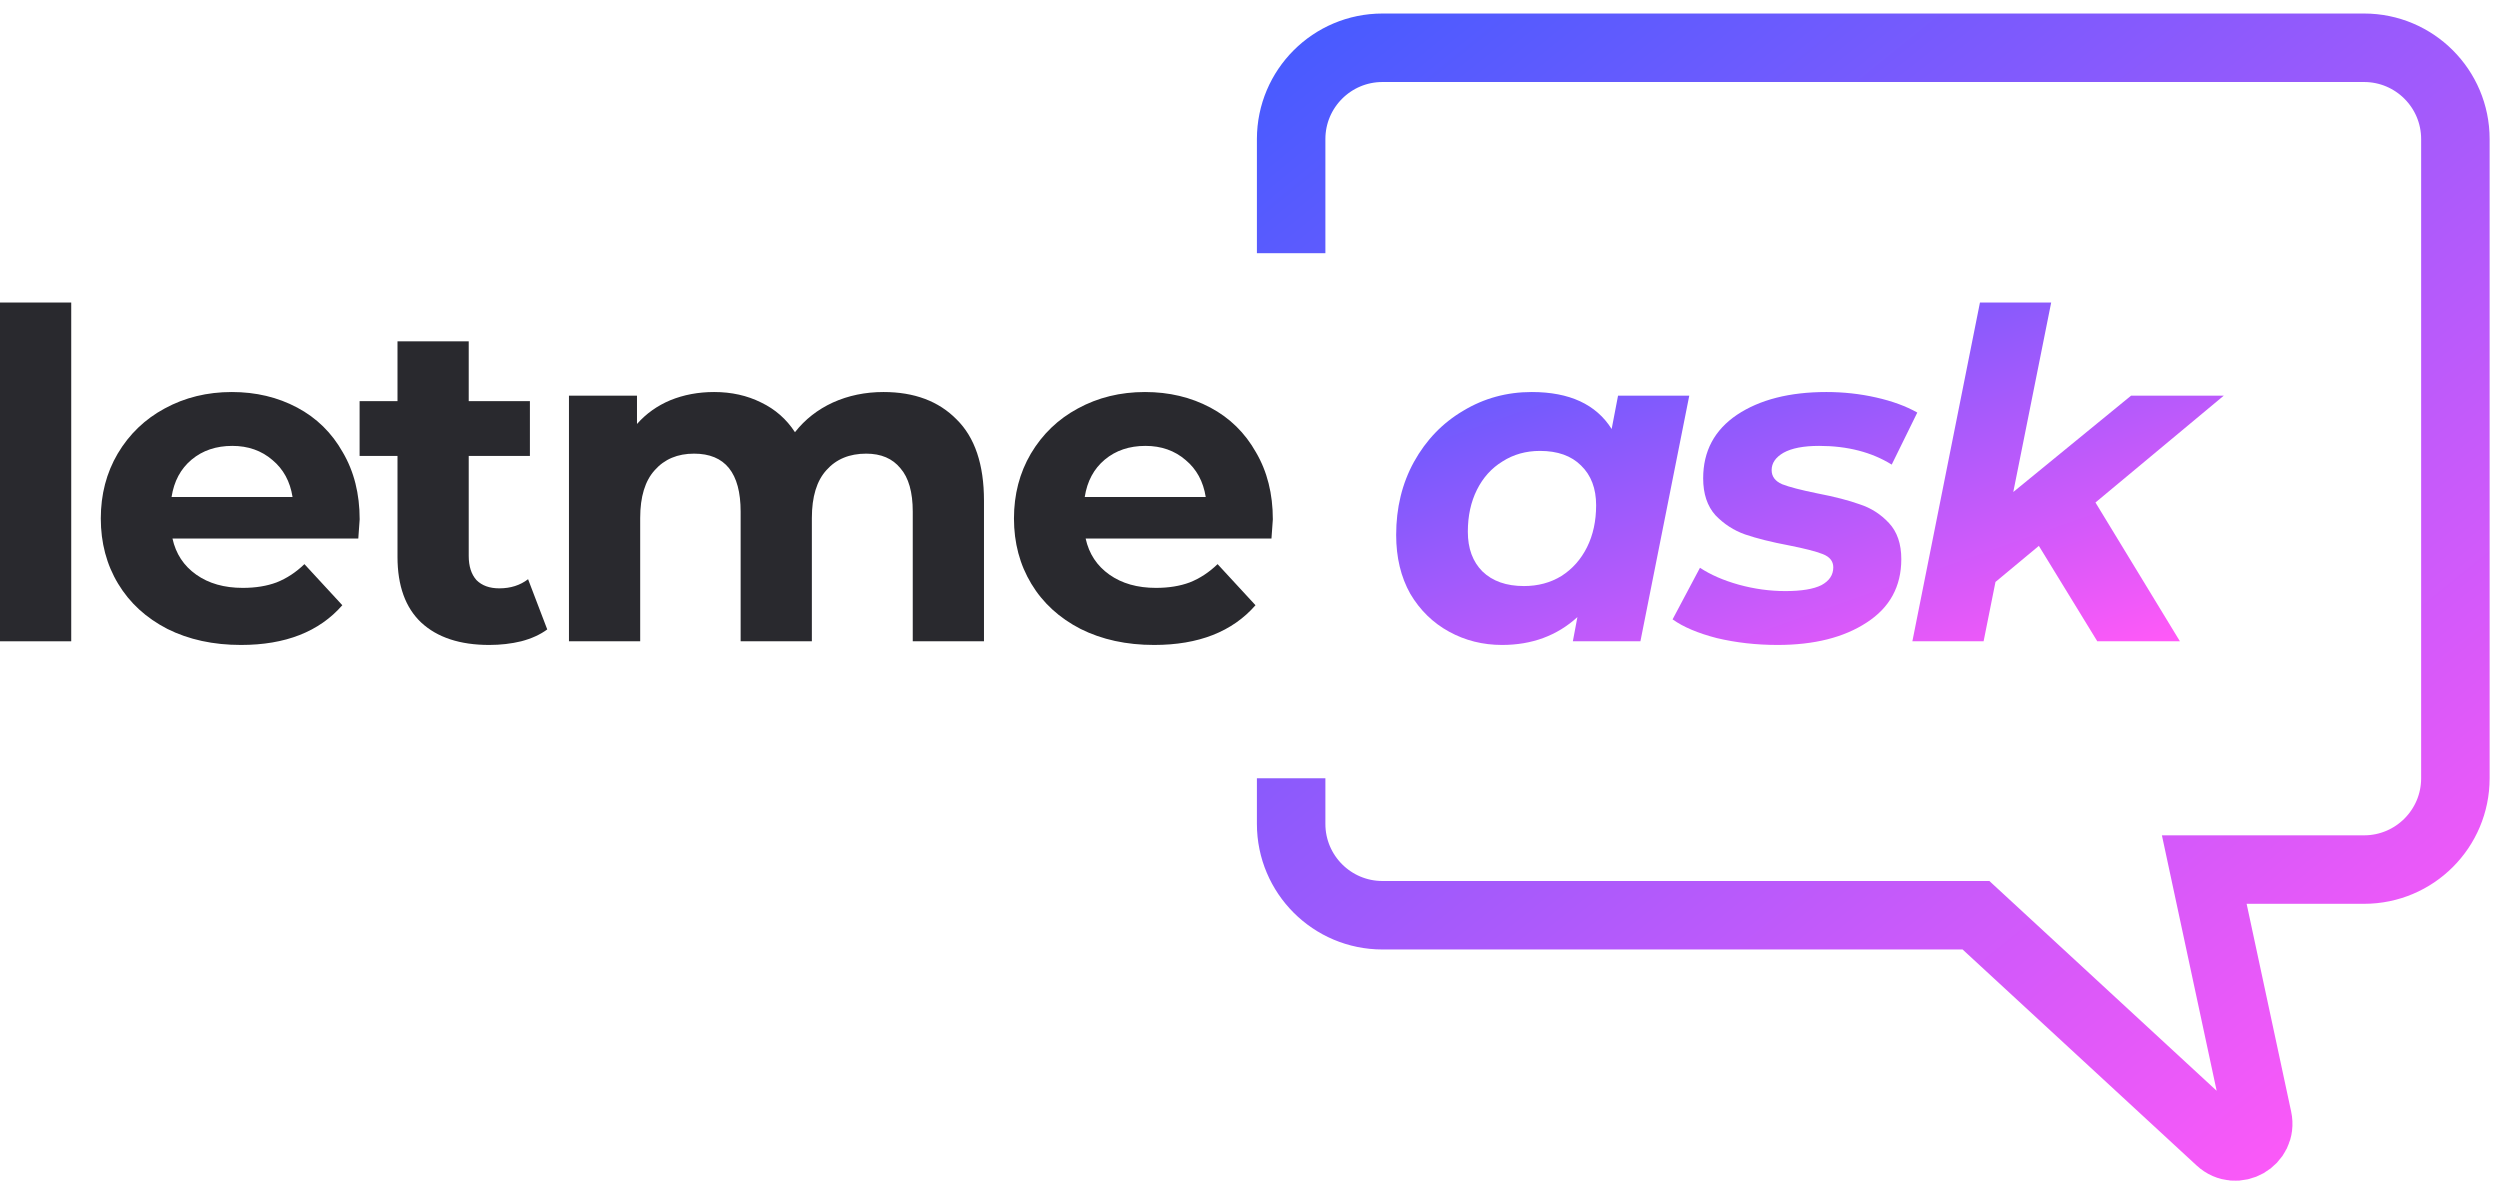
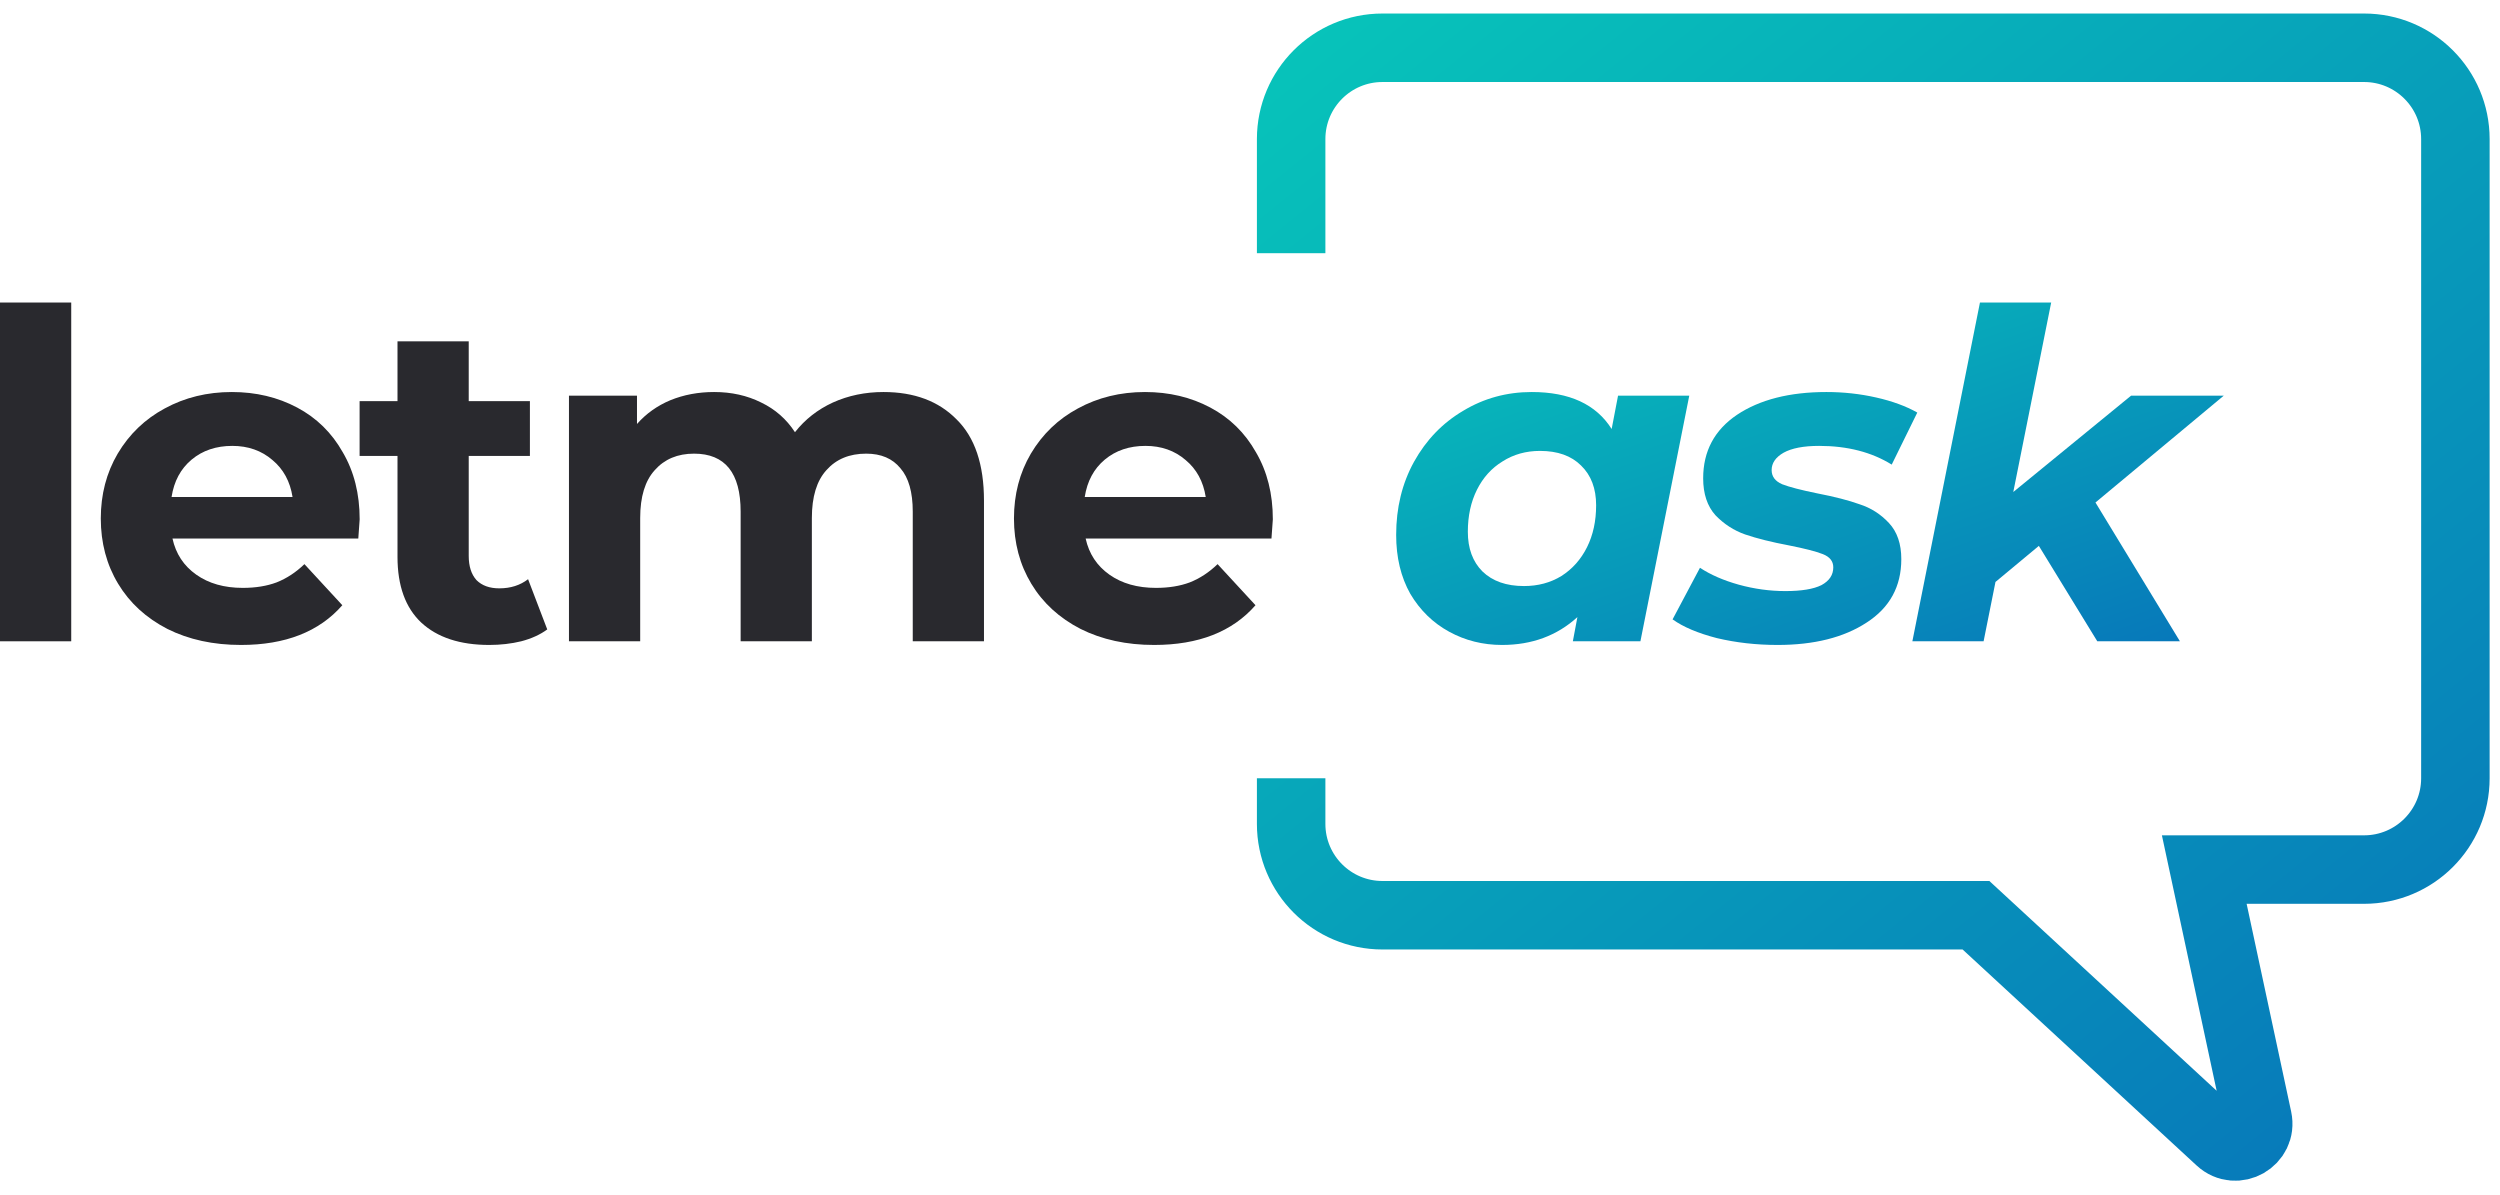
<svg xmlns="http://www.w3.org/2000/svg" width="157" height="75" viewBox="0 0 157 75" fill="none">
  <path d="M0 18.999H4.473V40.273H0V18.999Z" fill="#29292E" />
  <path d="M22.587 32.618C22.587 32.675 22.558 33.077 22.501 33.822H10.832C11.042 34.778 11.539 35.533 12.323 36.087C13.106 36.642 14.081 36.919 15.247 36.919C16.05 36.919 16.757 36.804 17.369 36.575C18 36.326 18.583 35.944 19.118 35.428L21.498 38.008C20.045 39.671 17.923 40.503 15.133 40.503C13.393 40.503 11.854 40.168 10.516 39.499C9.178 38.811 8.146 37.865 7.42 36.661C6.693 35.457 6.33 34.09 6.33 32.561C6.33 31.051 6.684 29.694 7.391 28.489C8.117 27.266 9.102 26.32 10.344 25.651C11.606 24.963 13.011 24.619 14.559 24.619C16.069 24.619 17.436 24.944 18.659 25.593C19.883 26.243 20.838 27.18 21.526 28.403C22.234 29.608 22.587 31.012 22.587 32.618ZM14.588 28.002C13.575 28.002 12.724 28.289 12.036 28.862C11.348 29.436 10.927 30.219 10.774 31.213H18.372C18.22 30.238 17.799 29.464 17.111 28.891C16.423 28.298 15.582 28.002 14.588 28.002Z" fill="#29292E" />
  <path d="M34.367 39.528C33.928 39.853 33.383 40.102 32.733 40.273C32.102 40.426 31.433 40.503 30.726 40.503C28.891 40.503 27.467 40.035 26.454 39.098C25.46 38.161 24.963 36.785 24.963 34.969V28.633H22.583V25.192H24.963V21.436H29.436V25.192H33.278V28.633H29.436V34.912C29.436 35.562 29.598 36.068 29.923 36.431C30.267 36.776 30.745 36.948 31.357 36.948C32.064 36.948 32.666 36.756 33.163 36.374L34.367 39.528Z" fill="#29292E" />
  <path d="M55.486 24.619C57.417 24.619 58.946 25.192 60.074 26.339C61.221 27.467 61.794 29.168 61.794 31.443V40.273H57.321V32.131C57.321 30.907 57.063 29.999 56.547 29.407C56.05 28.795 55.333 28.489 54.397 28.489C53.345 28.489 52.514 28.833 51.902 29.522C51.291 30.191 50.985 31.194 50.985 32.532V40.273H46.512V32.131C46.512 29.703 45.537 28.489 43.587 28.489C42.555 28.489 41.733 28.833 41.122 29.522C40.51 30.191 40.204 31.194 40.204 32.532V40.273H35.731V24.848H40.003V26.626C40.577 25.976 41.275 25.479 42.096 25.135C42.938 24.791 43.855 24.619 44.849 24.619C45.938 24.619 46.923 24.838 47.802 25.278C48.681 25.699 49.389 26.32 49.924 27.142C50.555 26.339 51.348 25.718 52.304 25.278C53.279 24.838 54.339 24.619 55.486 24.619Z" fill="#29292E" />
  <path d="M79.934 32.618C79.934 32.675 79.906 33.077 79.848 33.822H68.179C68.389 34.778 68.886 35.533 69.67 36.087C70.454 36.642 71.428 36.919 72.594 36.919C73.397 36.919 74.104 36.804 74.716 36.575C75.347 36.326 75.93 35.944 76.465 35.428L78.845 38.008C77.392 39.671 75.27 40.503 72.48 40.503C70.74 40.503 69.201 40.168 67.864 39.499C66.525 38.811 65.493 37.865 64.767 36.661C64.041 35.457 63.677 34.09 63.677 32.561C63.677 31.051 64.031 29.694 64.738 28.489C65.465 27.266 66.449 26.32 67.692 25.651C68.953 24.963 70.358 24.619 71.906 24.619C73.416 24.619 74.783 24.944 76.006 25.593C77.23 26.243 78.185 27.18 78.874 28.403C79.581 29.608 79.934 31.012 79.934 32.618ZM71.935 28.002C70.922 28.002 70.071 28.289 69.383 28.862C68.695 29.436 68.275 30.219 68.121 31.213H75.72C75.567 30.238 75.146 29.464 74.458 28.891C73.77 28.298 72.929 28.002 71.935 28.002Z" fill="#29292E" />
  <path d="M106.086 24.848L103.018 40.273H98.775L99.061 38.754C97.781 39.92 96.204 40.503 94.331 40.503C93.126 40.503 92.018 40.226 91.005 39.671C89.992 39.117 89.179 38.324 88.567 37.292C87.975 36.24 87.679 35.007 87.679 33.593C87.679 31.892 88.051 30.363 88.797 29.006C89.561 27.629 90.594 26.559 91.894 25.794C93.193 25.011 94.627 24.619 96.194 24.619C98.564 24.619 100.237 25.393 101.212 26.941L101.613 24.848H106.086ZM95.707 36.804C96.586 36.804 97.37 36.594 98.058 36.173C98.746 35.734 99.281 35.132 99.664 34.367C100.046 33.602 100.237 32.723 100.237 31.729C100.237 30.678 99.922 29.846 99.291 29.235C98.679 28.623 97.819 28.317 96.71 28.317C95.831 28.317 95.047 28.537 94.359 28.977C93.671 29.397 93.136 29.99 92.754 30.754C92.371 31.519 92.18 32.398 92.18 33.392C92.18 34.444 92.486 35.275 93.098 35.887C93.728 36.498 94.598 36.804 95.707 36.804Z" fill="url(#paint0_linear)" />
  <path d="M111.632 40.503C110.294 40.503 109.023 40.359 107.819 40.073C106.634 39.767 105.707 39.375 105.038 38.897L106.758 35.657C107.427 36.097 108.239 36.451 109.195 36.718C110.17 36.986 111.145 37.12 112.119 37.12C113.133 37.12 113.888 36.995 114.385 36.747C114.882 36.479 115.13 36.106 115.13 35.629C115.13 35.246 114.91 34.969 114.471 34.797C114.031 34.625 113.324 34.444 112.349 34.252C111.24 34.042 110.323 33.813 109.596 33.564C108.889 33.316 108.268 32.914 107.733 32.36C107.217 31.787 106.959 31.012 106.959 30.038C106.959 28.336 107.666 27.008 109.08 26.052C110.514 25.096 112.387 24.619 114.7 24.619C115.77 24.619 116.812 24.733 117.825 24.963C118.838 25.192 119.698 25.508 120.406 25.909L118.8 29.177C117.538 28.394 116.019 28.002 114.241 28.002C113.266 28.002 112.521 28.145 112.005 28.432C111.508 28.719 111.259 29.082 111.259 29.522C111.259 29.923 111.479 30.219 111.919 30.41C112.358 30.582 113.094 30.774 114.127 30.984C115.216 31.194 116.105 31.424 116.793 31.672C117.5 31.901 118.112 32.293 118.628 32.847C119.144 33.402 119.402 34.157 119.402 35.113C119.402 36.833 118.676 38.161 117.223 39.098C115.79 40.035 113.926 40.503 111.632 40.503Z" fill="url(#paint1_linear)" />
  <path d="M131.595 31.557L136.899 40.273H131.71L128.04 34.281L125.316 36.546L124.57 40.273H120.097L124.341 18.999H128.814L126.434 30.898L133.831 24.848H139.652L131.595 31.557Z" fill="url(#paint2_linear)" />
  <path d="M81.084 15.902V8.734C81.084 5.567 83.652 3 86.819 3H148.463C151.63 3 154.198 5.567 154.198 8.734V48.875C154.198 52.042 151.63 54.609 148.463 54.609H138.428L141.782 70.26C142.075 71.628 140.436 72.563 139.408 71.614L124.092 57.477H86.819C83.652 57.477 81.084 54.909 81.084 51.742V48.875" stroke="url(#paint3_linear)" stroke-width="4.301" />
  <defs>
    <linearGradient id="paint0_linear" x1="87.679" y1="18.999" x2="99.758" y2="53.111" gradientUnits="userSpaceOnUse">
-       <stop stop-color="#485BFF" />
-       <stop offset="1" stop-color="#FF59F8" />
+       <stop stop-color="#07C3BA" />
+       <stop offset="1" stop-color="#0779BA" />
    </linearGradient>
    <linearGradient id="paint1_linear" x1="87.679" y1="18.999" x2="99.758" y2="53.111" gradientUnits="userSpaceOnUse">
-       <stop stop-color="#485BFF" />
-       <stop offset="1" stop-color="#FF59F8" />
+       <stop stop-color="#07C3BA" />
+       <stop offset="1" stop-color="#0779BA" />
    </linearGradient>
    <linearGradient id="paint2_linear" x1="87.679" y1="18.999" x2="99.758" y2="53.111" gradientUnits="userSpaceOnUse">
-       <stop stop-color="#485BFF" />
-       <stop offset="1" stop-color="#FF59F8" />
+       <stop stop-color="#07C3BA" />
+       <stop offset="1" stop-color="#0779BA" />
    </linearGradient>
    <linearGradient id="paint3_linear" x1="81.084" y1="3" x2="141.295" y2="77.547" gradientUnits="userSpaceOnUse">
-       <stop stop-color="#485BFF" />
-       <stop offset="1" stop-color="#FF59F8" />
+       <stop stop-color="#07C3BA" />
+       <stop offset="1" stop-color="#0779BA" />
    </linearGradient>
  </defs>
</svg>
